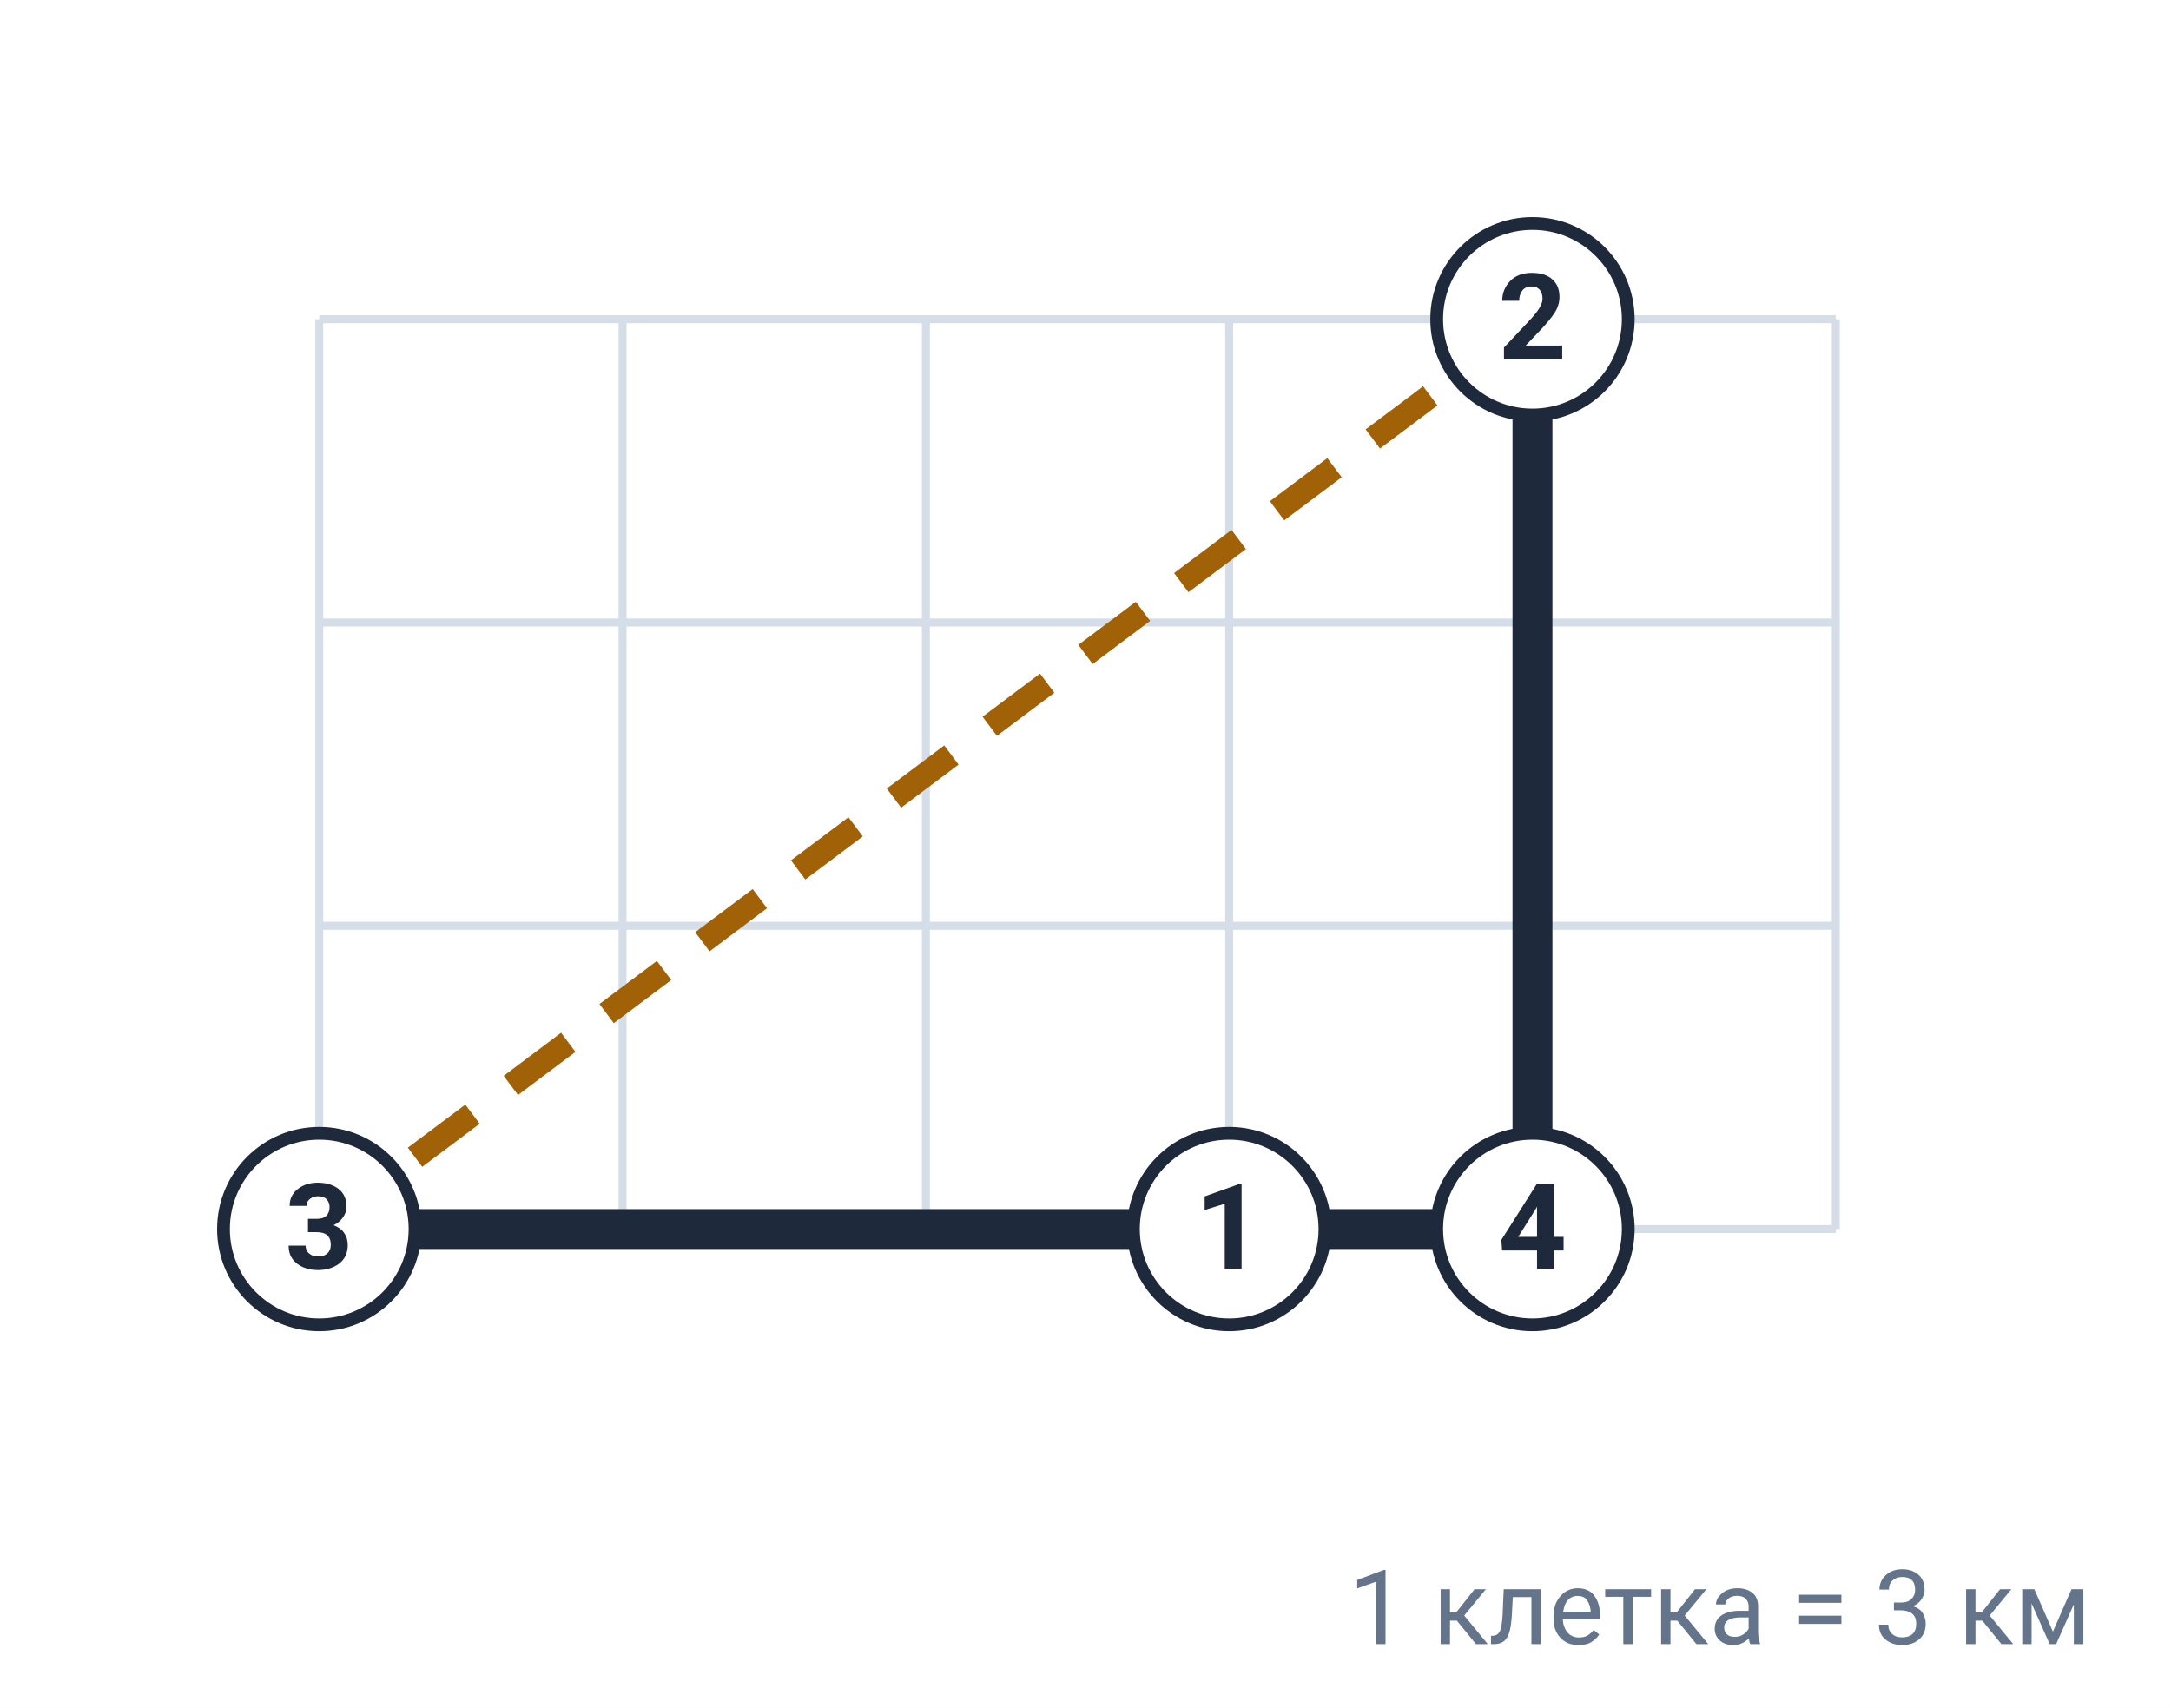
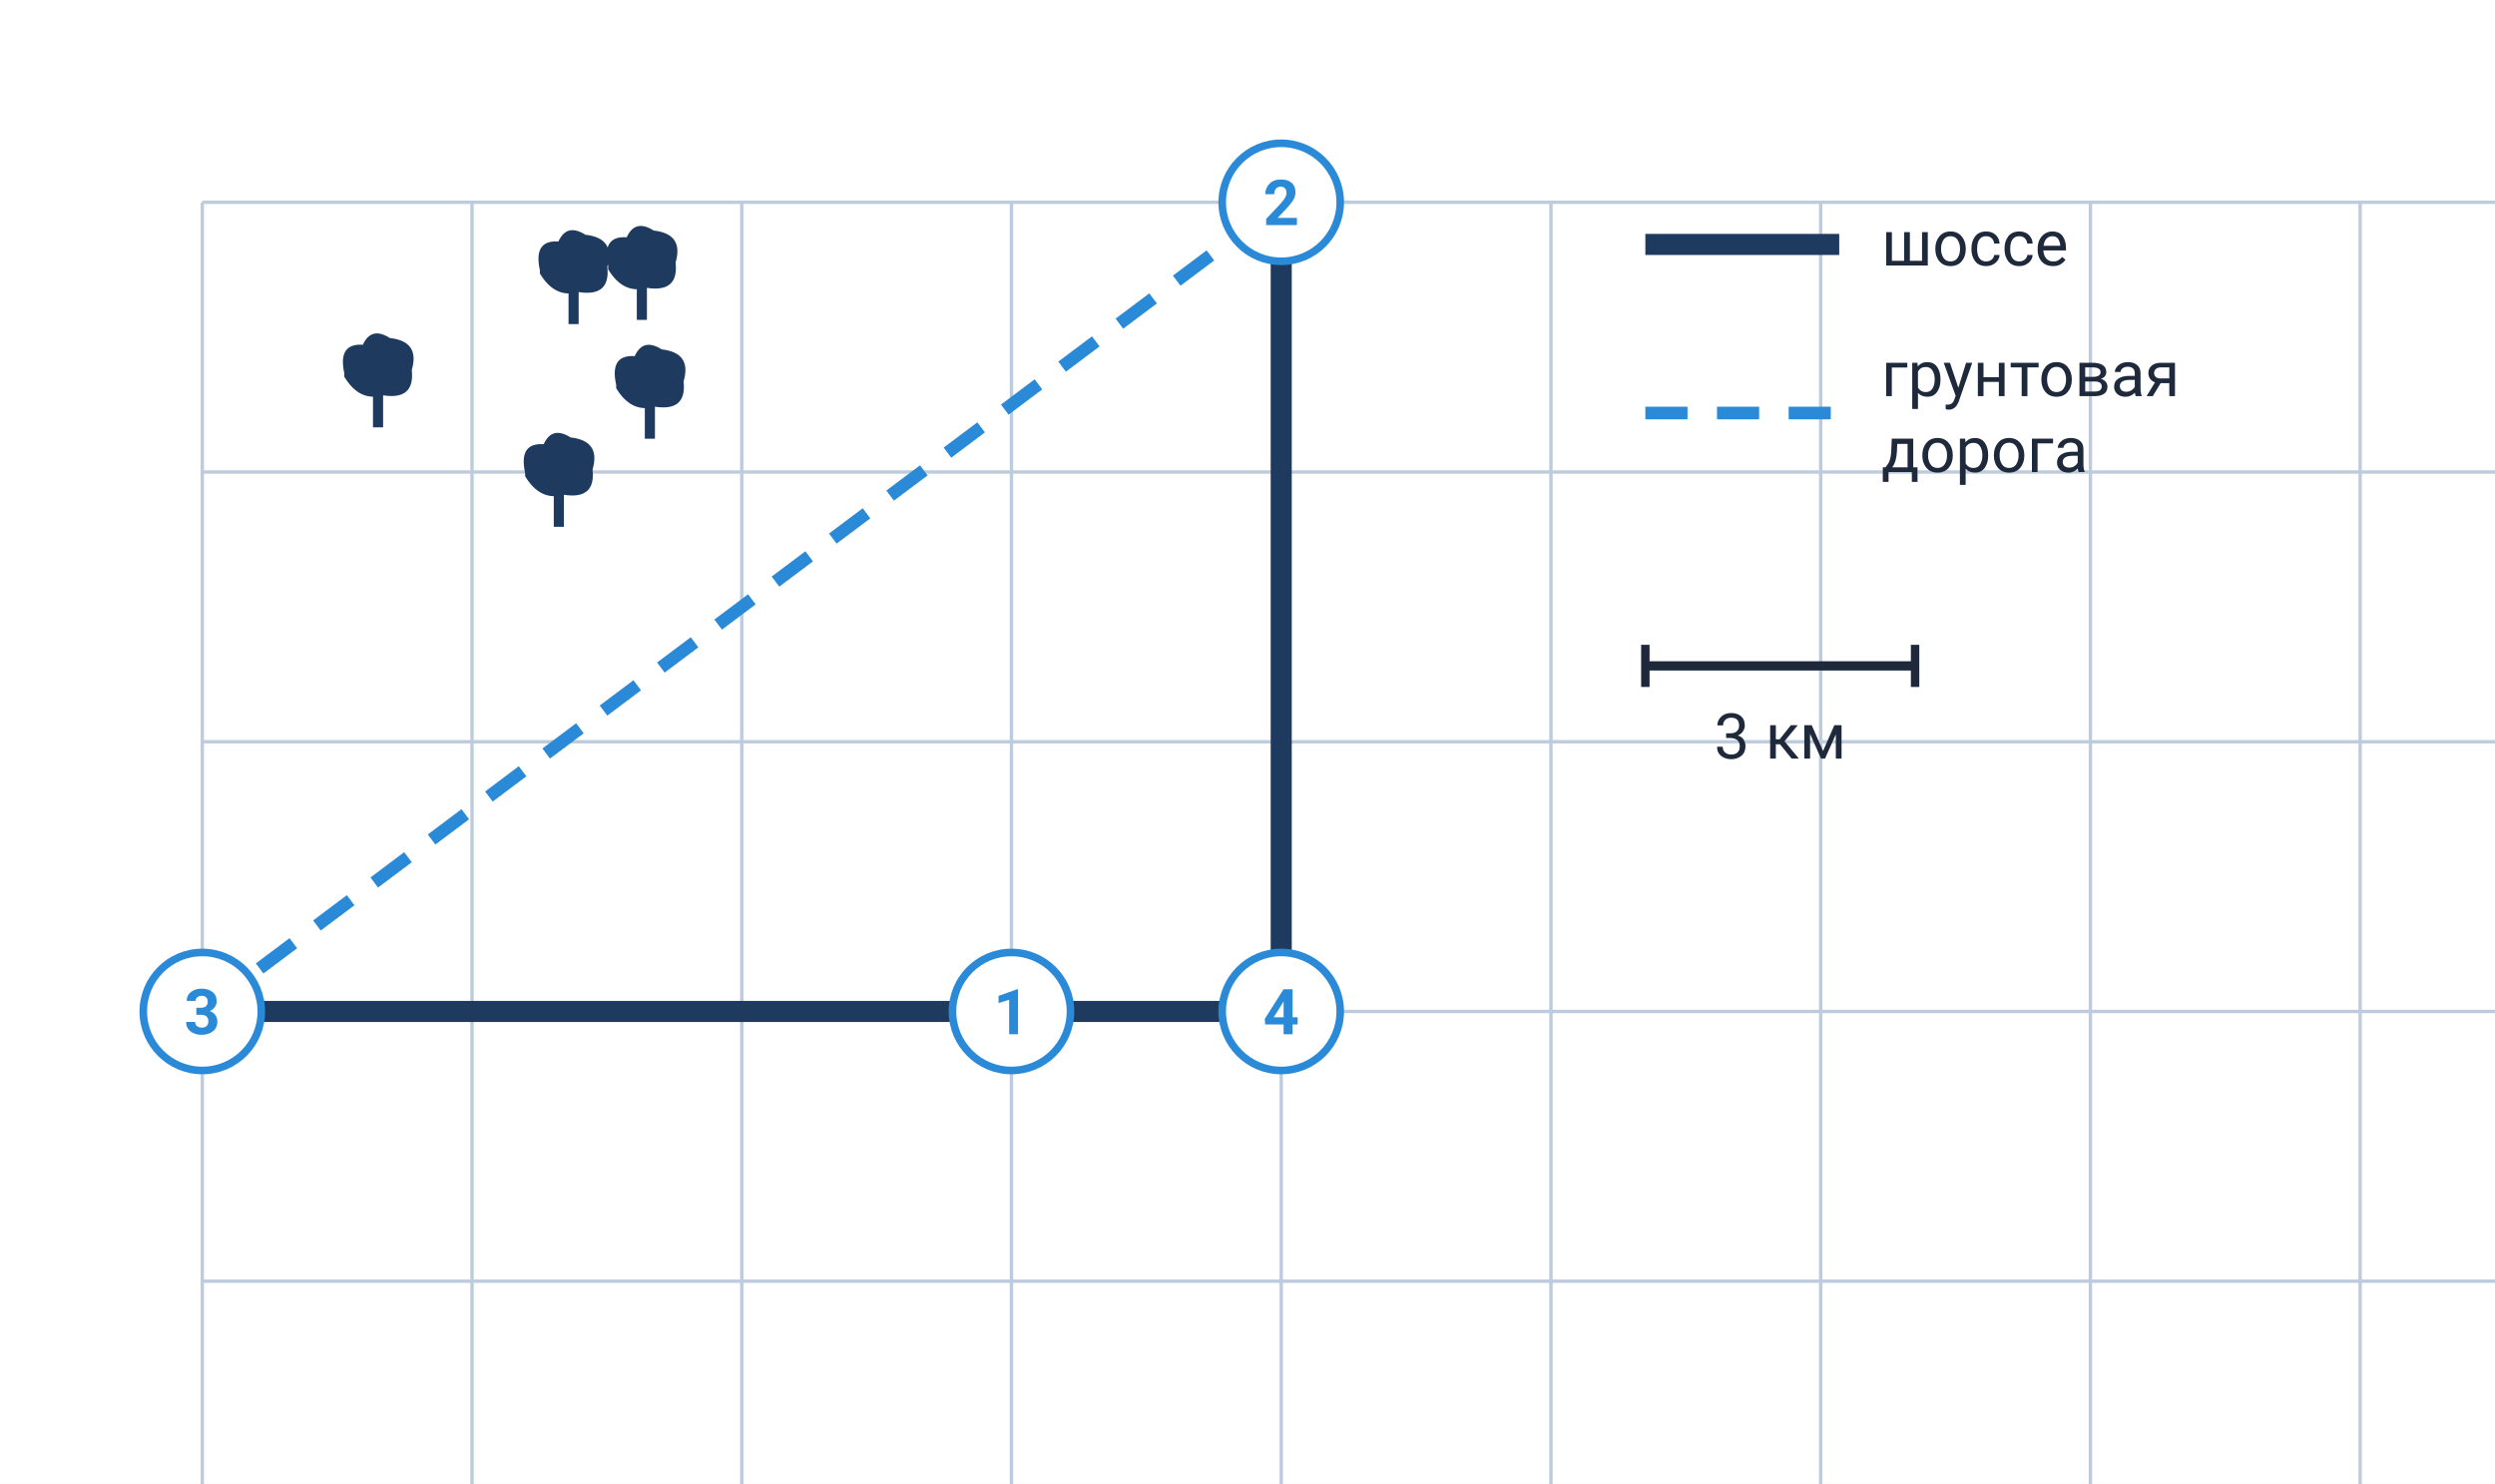
- <svg xmlns="http://www.w3.org/2000/svg" viewBox="0 0 272 214" width="272" height="214">
-   <rect width="272" height="214" fill="white" />
-   <line x1="40" y1="40" x2="40" y2="154" stroke="#d5dde8" stroke-width="1" />
-   <line x1="78" y1="40" x2="78" y2="154" stroke="#d5dde8" stroke-width="1" />
-   <line x1="116" y1="40" x2="116" y2="154" stroke="#d5dde8" stroke-width="1" />
-   <line x1="154" y1="40" x2="154" y2="154" stroke="#d5dde8" stroke-width="1" />
-   <line x1="192" y1="40" x2="192" y2="154" stroke="#d5dde8" stroke-width="1" />
-   <line x1="230" y1="40" x2="230" y2="154" stroke="#d5dde8" stroke-width="1" />
-   <line x1="40" y1="40" x2="230" y2="40" stroke="#d5dde8" stroke-width="1" />
-   <line x1="40" y1="78" x2="230" y2="78" stroke="#d5dde8" stroke-width="1" />
-   <line x1="40" y1="116" x2="230" y2="116" stroke="#d5dde8" stroke-width="1" />
-   <line x1="40" y1="154" x2="230" y2="154" stroke="#d5dde8" stroke-width="1" />
-   <polyline points="40,154 192,154 192,40" fill="none" stroke="#1e293b" stroke-width="5" />
-   <line x1="40" y1="154" x2="192" y2="40" stroke="#a16207" stroke-width="3" stroke-dasharray="9 6" />
-   <circle cx="40.0" cy="154.0" r="12" fill="white" stroke="#1e293b" stroke-width="1.6" />
-   <text x="40.0" y="159.0" font-size="15" text-anchor="middle" fill="#1e293b" font-weight="bold" font-family="-apple-system,Segoe UI,Roboto,Arial,sans-serif">3</text>
-   <circle cx="154.0" cy="154.0" r="12" fill="white" stroke="#1e293b" stroke-width="1.6" />
-   <text x="154.0" y="159.0" font-size="15" text-anchor="middle" fill="#1e293b" font-weight="bold" font-family="-apple-system,Segoe UI,Roboto,Arial,sans-serif">1</text>
-   <circle cx="192.0" cy="154.0" r="12" fill="white" stroke="#1e293b" stroke-width="1.6" />
-   <text x="192.0" y="159.0" font-size="15" text-anchor="middle" fill="#1e293b" font-weight="bold" font-family="-apple-system,Segoe UI,Roboto,Arial,sans-serif">4</text>
-   <circle cx="192.0" cy="40.0" r="12" fill="white" stroke="#1e293b" stroke-width="1.6" />
-   <text x="192.0" y="45.0" font-size="15" text-anchor="middle" fill="#1e293b" font-weight="bold" font-family="-apple-system,Segoe UI,Roboto,Arial,sans-serif">2</text>
-   <text x="262.0" y="206.0" font-size="13" text-anchor="end" fill="#64748b" font-weight="normal" font-family="-apple-system,Segoe UI,Roboto,Arial,sans-serif">1 клетка = 3 км</text>
+ <svg xmlns="http://www.w3.org/2000/svg" viewBox="0 0 592 352" width="592" height="352">
+   <rect width="592" height="352" fill="white" />
+   <rect width="592" height="352" fill="white" />
+   <line x1="48.0" y1="48.0" x2="48.0" y2="400.0" stroke="#bccbde" stroke-width="0.8" stroke-linecap="butt" />
+   <line x1="112.0" y1="48.0" x2="112.0" y2="400.0" stroke="#bccbde" stroke-width="0.8" stroke-linecap="butt" />
+   <line x1="176.0" y1="48.0" x2="176.0" y2="400.0" stroke="#bccbde" stroke-width="0.8" stroke-linecap="butt" />
+   <line x1="240.0" y1="48.0" x2="240.0" y2="400.0" stroke="#bccbde" stroke-width="0.8" stroke-linecap="butt" />
+   <line x1="304.0" y1="48.0" x2="304.0" y2="400.0" stroke="#bccbde" stroke-width="0.8" stroke-linecap="butt" />
+   <line x1="368.0" y1="48.0" x2="368.0" y2="400.0" stroke="#bccbde" stroke-width="0.8" stroke-linecap="butt" />
+   <line x1="432.0" y1="48.0" x2="432.0" y2="400.0" stroke="#bccbde" stroke-width="0.8" stroke-linecap="butt" />
+   <line x1="496.0" y1="48.0" x2="496.0" y2="400.0" stroke="#bccbde" stroke-width="0.8" stroke-linecap="butt" />
+   <line x1="560.0" y1="48.0" x2="560.0" y2="400.0" stroke="#bccbde" stroke-width="0.8" stroke-linecap="butt" />
+   <line x1="624.0" y1="48.0" x2="624.0" y2="400.0" stroke="#bccbde" stroke-width="0.8" stroke-linecap="butt" />
+   <line x1="48.0" y1="48.0" x2="640.0" y2="48.0" stroke="#bccbde" stroke-width="0.8" stroke-linecap="butt" />
+   <line x1="48.0" y1="112.0" x2="640.0" y2="112.0" stroke="#bccbde" stroke-width="0.8" stroke-linecap="butt" />
+   <line x1="48.0" y1="176.0" x2="640.0" y2="176.0" stroke="#bccbde" stroke-width="0.8" stroke-linecap="butt" />
+   <line x1="48.0" y1="240.0" x2="640.0" y2="240.0" stroke="#bccbde" stroke-width="0.8" stroke-linecap="butt" />
+   <line x1="48.0" y1="304.0" x2="640.0" y2="304.0" stroke="#bccbde" stroke-width="0.8" stroke-linecap="butt" />
+   <line x1="48.0" y1="368.0" x2="640.0" y2="368.0" stroke="#bccbde" stroke-width="0.8" stroke-linecap="butt" />
+   <line x1="136.1" y1="67.3" x2="136.1" y2="76.9" stroke="#1f3a5f" stroke-width="2.4" stroke-linecap="butt" />
+   <path d="M128.1,64.1 q-1.6,-7.2 4.4,-6.8 q2.0,-4.4 6.4,-1.6 q7.2,0.8 5.2,7.6 q0.8,7.2 -6.8,6.0 q-5.6,1.6 -9.2,-4.4z" fill="#1f3a5f" />
+   <line x1="154.2" y1="94.5" x2="154.2" y2="104.1" stroke="#1f3a5f" stroke-width="2.4" stroke-linecap="butt" />
+   <path d="M146.2,91.3 q-1.6,-7.2 4.4,-6.8 q2.0,-4.4 6.4,-1.6 q7.2,0.8 5.2,7.6 q0.8,7.2 -6.8,6.0 q-5.6,1.6 -9.2,-4.4z" fill="#1f3a5f" />
+   <line x1="132.6" y1="115.4" x2="132.6" y2="125.0" stroke="#1f3a5f" stroke-width="2.4" stroke-linecap="butt" />
+   <path d="M124.6,112.2 q-1.6,-7.2 4.4,-6.8 q2.0,-4.4 6.4,-1.6 q7.2,0.8 5.2,7.6 q0.8,7.2 -6.8,6.0 q-5.6,1.6 -9.2,-4.4z" fill="#1f3a5f" />
+   <line x1="152.3" y1="66.3" x2="152.3" y2="75.9" stroke="#1f3a5f" stroke-width="2.4" stroke-linecap="butt" />
+   <path d="M144.3,63.1 q-1.6,-7.2 4.4,-6.8 q2.0,-4.4 6.4,-1.6 q7.2,0.8 5.2,7.6 q0.8,7.2 -6.8,6.0 q-5.6,1.6 -9.2,-4.4z" fill="#1f3a5f" />
+   <line x1="89.7" y1="91.8" x2="89.7" y2="101.4" stroke="#1f3a5f" stroke-width="2.4" stroke-linecap="butt" />
+   <path d="M81.7,88.6 q-1.6,-7.2 4.4,-6.8 q2.0,-4.4 6.4,-1.6 q7.2,0.8 5.2,7.6 q0.8,7.2 -6.8,6.0 q-5.6,1.6 -9.2,-4.4z" fill="#1f3a5f" />
+   <polyline points="48.0,240.0 304.0,240.0 304.0,48.0" fill="none" stroke="#1f3a5f" stroke-width="5" stroke-linejoin="round" />
+   <line x1="48.0" y1="240.0" x2="304.0" y2="48.0" stroke="#2b8ad8" stroke-width="3" stroke-linecap="butt" stroke-dasharray="10 7" />
+   <circle cx="48.0" cy="240.0" r="14" fill="white" stroke="#2b8ad8" stroke-width="1.8" />
+   <text x="48.0" y="245.4" font-size="15" text-anchor="middle" fill="#2b8ad8" font-weight="bold" font-family="-apple-system,Segoe UI,Roboto,Arial,sans-serif">3</text>
+   <circle cx="240.0" cy="240.0" r="14" fill="white" stroke="#2b8ad8" stroke-width="1.8" />
+   <text x="240.0" y="245.4" font-size="15" text-anchor="middle" fill="#2b8ad8" font-weight="bold" font-family="-apple-system,Segoe UI,Roboto,Arial,sans-serif">1</text>
+   <circle cx="304.0" cy="240.0" r="14" fill="white" stroke="#2b8ad8" stroke-width="1.8" />
+   <text x="304.0" y="245.4" font-size="15" text-anchor="middle" fill="#2b8ad8" font-weight="bold" font-family="-apple-system,Segoe UI,Roboto,Arial,sans-serif">4</text>
+   <circle cx="304.0" cy="48.0" r="14" fill="white" stroke="#2b8ad8" stroke-width="1.8" />
+   <text x="304.0" y="53.4" font-size="15" text-anchor="middle" fill="#2b8ad8" font-weight="bold" font-family="-apple-system,Segoe UI,Roboto,Arial,sans-serif">2</text>
+   <line x1="390.4" y1="58.0" x2="436.4" y2="58.0" stroke="#1f3a5f" stroke-width="5" stroke-linecap="butt" />
+   <text x="446.4" y="63.0" font-size="15" text-anchor="start" fill="#1e293b" font-weight="normal" font-family="-apple-system,Segoe UI,Roboto,Arial,sans-serif">шоссе</text>
+   <line x1="390.4" y1="98.0" x2="436.4" y2="98.0" stroke="#2b8ad8" stroke-width="3" stroke-linecap="butt" stroke-dasharray="10 7" />
+   <text x="446.4" y="94.0" font-size="15" text-anchor="start" fill="#1e293b" font-weight="normal" font-family="-apple-system,Segoe UI,Roboto,Arial,sans-serif">грунтовая</text>
+   <text x="446.4" y="112.0" font-size="15" text-anchor="start" fill="#1e293b" font-weight="normal" font-family="-apple-system,Segoe UI,Roboto,Arial,sans-serif">дорога</text>
+   <line x1="390.4" y1="158.0" x2="454.4" y2="158.0" stroke="#1e293b" stroke-width="2.2" stroke-linecap="butt" />
+   <line x1="390.4" y1="153.0" x2="390.4" y2="163.0" stroke="#1e293b" stroke-width="2" stroke-linecap="butt" />
+   <line x1="454.4" y1="153.0" x2="454.4" y2="163.0" stroke="#1e293b" stroke-width="2" stroke-linecap="butt" />
+   <text x="422.4" y="180.0" font-size="15" text-anchor="middle" fill="#1e293b" font-weight="normal" font-family="-apple-system,Segoe UI,Roboto,Arial,sans-serif">3 км</text>
</svg>
